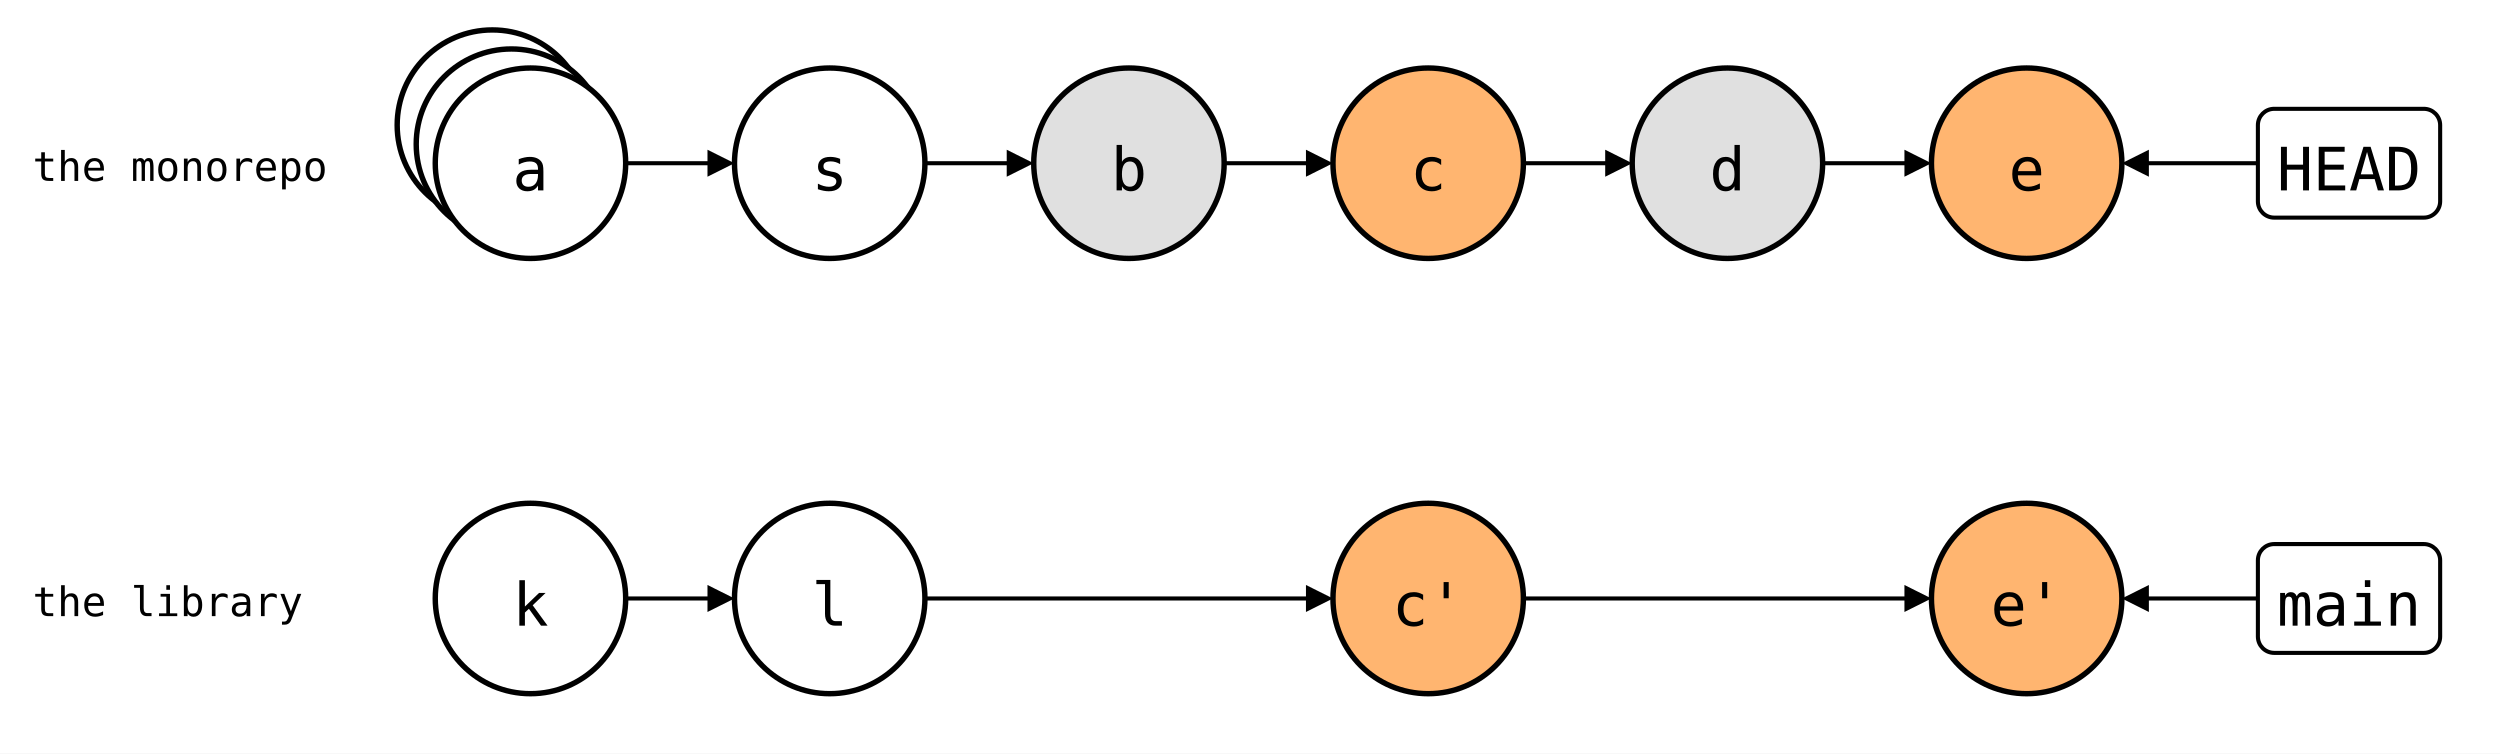
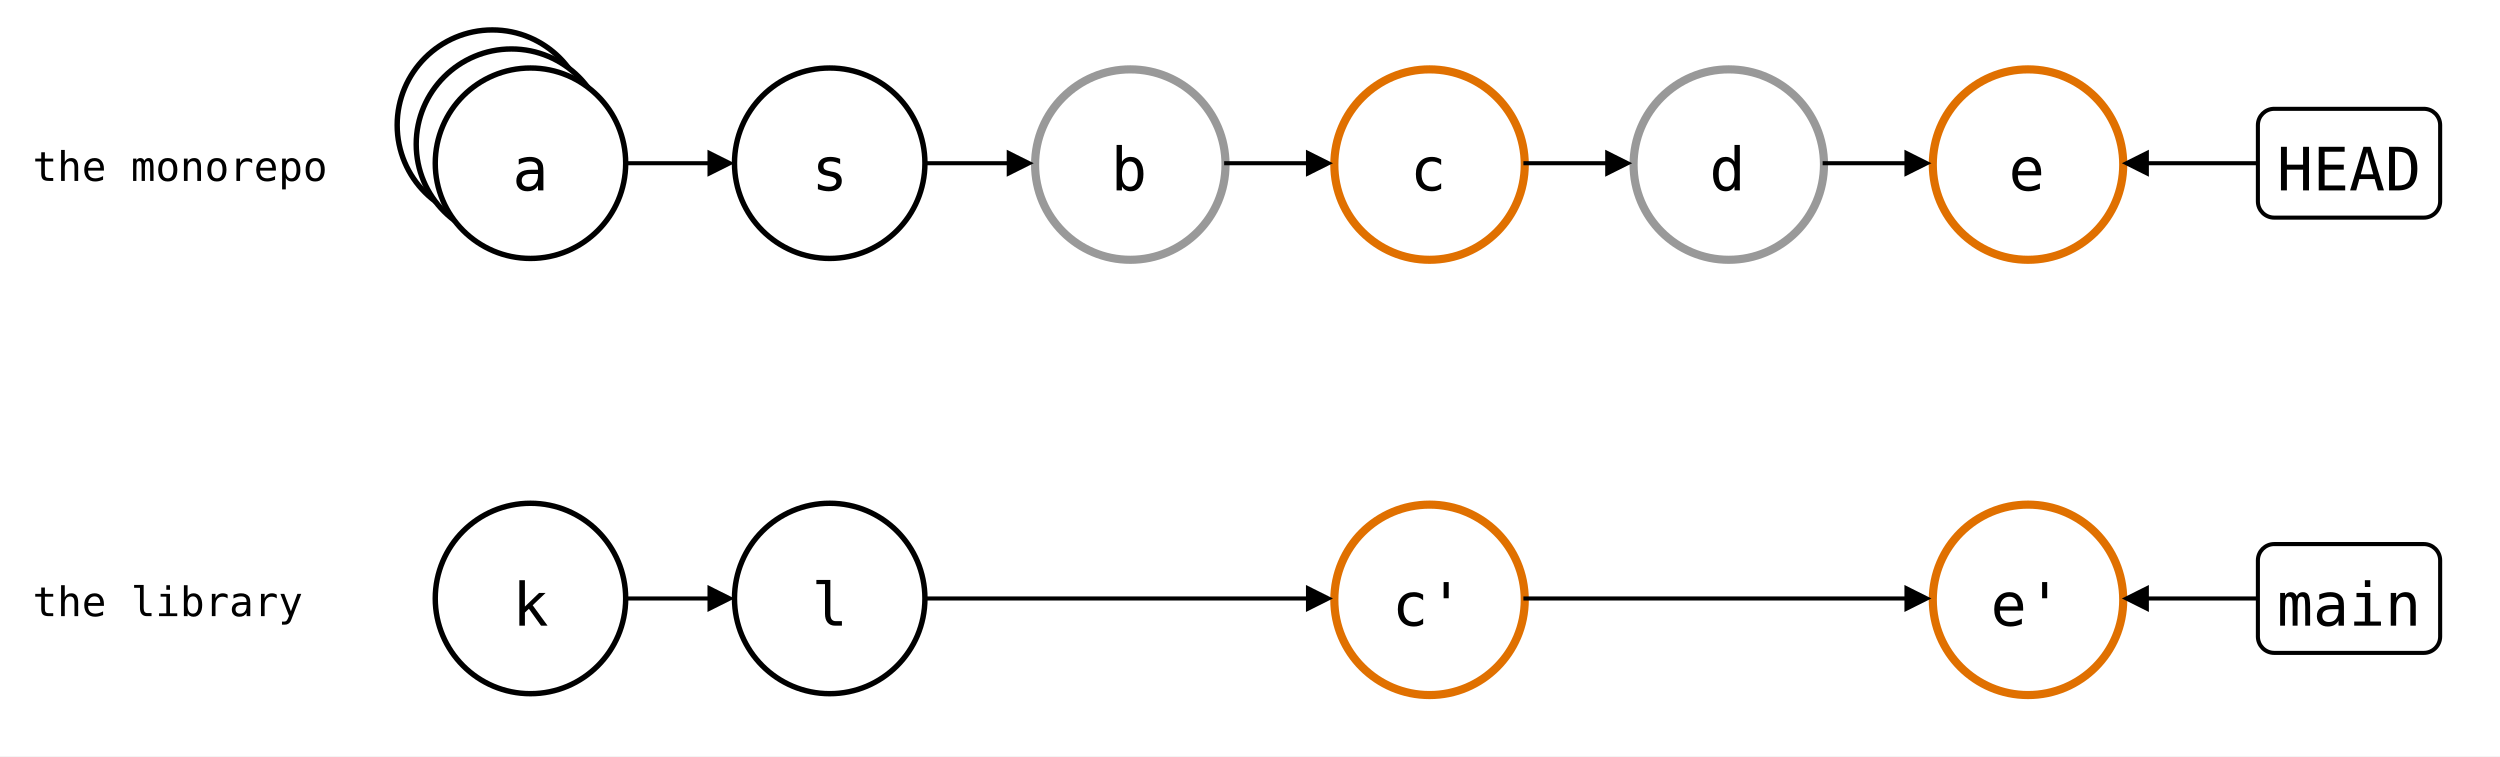
- <svg xmlns="http://www.w3.org/2000/svg" style="background: #ffffff; background-color: light-dark(#ffffff, #121212); color-scheme: light dark;" version="1.1" width="919px" height="277px" viewBox="0 0 919 277" id="ge-svg-IB3O8sOegP1sTDtwHaqF" content="&lt;mxfile host=&quot;Electron&quot;&gt;&#10;  &lt;diagram name=&quot;git-subtree-splice&quot; id=&quot;git-subtree-splice&quot;&gt;&#10;    &lt;mxGraphModel grid=&quot;0&quot; gridSize=&quot;10&quot; guides=&quot;1&quot; tooltips=&quot;1&quot; connect=&quot;1&quot; arrows=&quot;1&quot; fold=&quot;0&quot; page=&quot;0&quot; pageScale=&quot;1&quot; pageWidth=&quot;850&quot; pageHeight=&quot;1100&quot; background=&quot;#ffffff&quot; math=&quot;0&quot; shadow=&quot;0&quot;&gt;&#10;      &lt;root&gt;&#10;        &lt;mxCell id=&quot;0&quot; /&gt;&#10;        &lt;mxCell id=&quot;1&quot; parent=&quot;0&quot; /&gt;&#10;        &lt;mxCell id=&quot;text0&quot; parent=&quot;1&quot; style=&quot;text;strokeColor=none;fillColor=none;align=left;verticalAlign=middle;fontSize=15;fontFamily=Roboto Mono,monospace;&quot; value=&quot;the monorepo&quot; vertex=&quot;1&quot;&gt;&#10;          &lt;mxGeometry height=&quot;30&quot; width=&quot;130&quot; y=&quot;90&quot; as=&quot;geometry&quot; /&gt;&#10;        &lt;/mxCell&gt;&#10;        &lt;mxCell id=&quot;text1&quot; parent=&quot;1&quot; style=&quot;text;strokeColor=none;fillColor=none;align=left;verticalAlign=middle;fontSize=15;fontFamily=Roboto Mono,monospace;&quot; value=&quot;the library&quot; vertex=&quot;1&quot;&gt;&#10;          &lt;mxGeometry height=&quot;30&quot; width=&quot;130&quot; y=&quot;250&quot; as=&quot;geometry&quot; /&gt;&#10;        &lt;/mxCell&gt;&#10;        &lt;mxCell id=&quot;a-stack-2&quot; parent=&quot;1&quot; style=&quot;shape=ellipse;aspect=fixed;strokeWidth=2;fontSize=22;fontFamily=Roboto Mono,monospace;&quot; value=&quot;&quot; vertex=&quot;1&quot;&gt;&#10;          &lt;mxGeometry height=&quot;70&quot; width=&quot;70&quot; x=&quot;136&quot; y=&quot;56&quot; as=&quot;geometry&quot; /&gt;&#10;        &lt;/mxCell&gt;&#10;        &lt;mxCell id=&quot;a-stack-1&quot; parent=&quot;1&quot; style=&quot;shape=ellipse;aspect=fixed;strokeWidth=2;fontSize=22;fontFamily=Roboto Mono,monospace;&quot; value=&quot;&quot; vertex=&quot;1&quot;&gt;&#10;          &lt;mxGeometry height=&quot;70&quot; width=&quot;70&quot; x=&quot;143&quot; y=&quot;63&quot; as=&quot;geometry&quot; /&gt;&#10;        &lt;/mxCell&gt;&#10;        &lt;mxCell id=&quot;a&quot; parent=&quot;1&quot; style=&quot;ellipse;aspect=fixed;strokeWidth=2;fontSize=22;fontFamily=Roboto Mono,monospace;&quot; value=&quot;a&quot; vertex=&quot;1&quot;&gt;&#10;          &lt;mxGeometry height=&quot;70&quot; width=&quot;70&quot; x=&quot;150&quot; y=&quot;70&quot; as=&quot;geometry&quot; /&gt;&#10;        &lt;/mxCell&gt;&#10;        &lt;mxCell id=&quot;s&quot; parent=&quot;1&quot; style=&quot;ellipse;aspect=fixed;strokeWidth=2;fontSize=22;fontFamily=Roboto Mono,monospace;&quot; value=&quot;s&quot; vertex=&quot;1&quot;&gt;&#10;          &lt;mxGeometry height=&quot;70&quot; width=&quot;70&quot; x=&quot;260&quot; y=&quot;70&quot; as=&quot;geometry&quot; /&gt;&#10;        &lt;/mxCell&gt;&#10;        &lt;mxCell id=&quot;b&quot; parent=&quot;1&quot; style=&quot;ellipse;aspect=fixed;strokeWidth=2;fontSize=22;fontFamily=Roboto Mono,monospace;fillColor=#E0E0E0;&quot; value=&quot;b&quot; vertex=&quot;1&quot;&gt;&#10;          &lt;mxGeometry height=&quot;70&quot; width=&quot;70&quot; x=&quot;370&quot; y=&quot;70&quot; as=&quot;geometry&quot; /&gt;&#10;        &lt;/mxCell&gt;&#10;        &lt;mxCell id=&quot;c&quot; parent=&quot;1&quot; style=&quot;ellipse;aspect=fixed;strokeWidth=2;fontSize=22;fontFamily=Roboto Mono,monospace;fillColor=#FFB570;&quot; value=&quot;c&quot; vertex=&quot;1&quot;&gt;&#10;          &lt;mxGeometry height=&quot;70&quot; width=&quot;70&quot; x=&quot;480&quot; y=&quot;70&quot; as=&quot;geometry&quot; /&gt;&#10;        &lt;/mxCell&gt;&#10;        &lt;mxCell id=&quot;d&quot; parent=&quot;1&quot; style=&quot;ellipse;aspect=fixed;strokeWidth=2;fontSize=22;fontFamily=Roboto Mono,monospace;fillColor=#E0E0E0;&quot; value=&quot;d&quot; vertex=&quot;1&quot;&gt;&#10;          &lt;mxGeometry height=&quot;70&quot; width=&quot;70&quot; x=&quot;590&quot; y=&quot;70&quot; as=&quot;geometry&quot; /&gt;&#10;        &lt;/mxCell&gt;&#10;        &lt;mxCell id=&quot;e&quot; parent=&quot;1&quot; style=&quot;ellipse;aspect=fixed;strokeWidth=2;fontSize=22;fontFamily=Roboto Mono,monospace;fillColor=#FFB570;&quot; value=&quot;e&quot; vertex=&quot;1&quot;&gt;&#10;          &lt;mxGeometry height=&quot;70&quot; width=&quot;70&quot; x=&quot;700&quot; y=&quot;70&quot; as=&quot;geometry&quot; /&gt;&#10;        &lt;/mxCell&gt;&#10;        &lt;mxCell id=&quot;k&quot; parent=&quot;1&quot; style=&quot;ellipse;aspect=fixed;strokeWidth=2;fontSize=22;fontFamily=Roboto Mono,monospace;&quot; value=&quot;k&quot; vertex=&quot;1&quot;&gt;&#10;          &lt;mxGeometry height=&quot;70&quot; width=&quot;70&quot; x=&quot;150&quot; y=&quot;230&quot; as=&quot;geometry&quot; /&gt;&#10;        &lt;/mxCell&gt;&#10;        &lt;mxCell id=&quot;l&quot; parent=&quot;1&quot; style=&quot;ellipse;aspect=fixed;strokeWidth=2;fontSize=22;fontFamily=Roboto Mono,monospace;&quot; value=&quot;l&quot; vertex=&quot;1&quot;&gt;&#10;          &lt;mxGeometry height=&quot;70&quot; width=&quot;70&quot; x=&quot;260&quot; y=&quot;230&quot; as=&quot;geometry&quot; /&gt;&#10;        &lt;/mxCell&gt;&#10;        &lt;mxCell id=&quot;c_&quot; parent=&quot;1&quot; style=&quot;ellipse;aspect=fixed;strokeWidth=2;fontSize=22;fontFamily=Roboto Mono,monospace;fillColor=#FFB570;&quot; value=&quot;c&amp;#39;&quot; vertex=&quot;1&quot;&gt;&#10;          &lt;mxGeometry height=&quot;70&quot; width=&quot;70&quot; x=&quot;480&quot; y=&quot;230&quot; as=&quot;geometry&quot; /&gt;&#10;        &lt;/mxCell&gt;&#10;        &lt;mxCell id=&quot;e_&quot; parent=&quot;1&quot; style=&quot;ellipse;aspect=fixed;strokeWidth=2;fontSize=22;fontFamily=Roboto Mono,monospace;fillColor=#FFB570;&quot; value=&quot;e&amp;#39;&quot; vertex=&quot;1&quot;&gt;&#10;          &lt;mxGeometry height=&quot;70&quot; width=&quot;70&quot; x=&quot;700&quot; y=&quot;230&quot; as=&quot;geometry&quot; /&gt;&#10;        &lt;/mxCell&gt;&#10;        &lt;mxCell id=&quot;box0&quot; parent=&quot;1&quot; style=&quot;rounded=1;strokeWidth=1.5;fontSize=22;fontFamily=Roboto Mono,monospace;&quot; value=&quot;HEAD&quot; vertex=&quot;1&quot;&gt;&#10;          &lt;mxGeometry height=&quot;40&quot; width=&quot;67&quot; x=&quot;820&quot; y=&quot;85&quot; as=&quot;geometry&quot; /&gt;&#10;        &lt;/mxCell&gt;&#10;        &lt;mxCell id=&quot;e0&quot; edge=&quot;1&quot; parent=&quot;1&quot; source=&quot;box0&quot; style=&quot;endArrow=block;endFill=1;html=1;strokeWidth=1.5;rounded=0;&quot; target=&quot;e&quot;&gt;&#10;          &lt;mxGeometry relative=&quot;1&quot; as=&quot;geometry&quot; /&gt;&#10;        &lt;/mxCell&gt;&#10;        &lt;mxCell id=&quot;box1&quot; parent=&quot;1&quot; style=&quot;rounded=1;strokeWidth=1.5;fontSize=22;fontFamily=Roboto Mono,monospace;&quot; value=&quot;main&quot; vertex=&quot;1&quot;&gt;&#10;          &lt;mxGeometry height=&quot;40&quot; width=&quot;67&quot; x=&quot;820&quot; y=&quot;245&quot; as=&quot;geometry&quot; /&gt;&#10;        &lt;/mxCell&gt;&#10;        &lt;mxCell id=&quot;e1&quot; edge=&quot;1&quot; parent=&quot;1&quot; source=&quot;box1&quot; style=&quot;endArrow=block;endFill=1;html=1;strokeWidth=1.5;rounded=0;&quot; target=&quot;e_&quot;&gt;&#10;          &lt;mxGeometry relative=&quot;1&quot; as=&quot;geometry&quot; /&gt;&#10;        &lt;/mxCell&gt;&#10;        &lt;mxCell id=&quot;e2&quot; edge=&quot;1&quot; parent=&quot;1&quot; source=&quot;a&quot; style=&quot;endArrow=block;endFill=1;html=1;strokeWidth=1.5;rounded=0;&quot; target=&quot;s&quot;&gt;&#10;          &lt;mxGeometry relative=&quot;1&quot; as=&quot;geometry&quot; /&gt;&#10;        &lt;/mxCell&gt;&#10;        &lt;mxCell id=&quot;e3&quot; edge=&quot;1&quot; parent=&quot;1&quot; source=&quot;s&quot; style=&quot;endArrow=block;endFill=1;html=1;strokeWidth=1.5;rounded=0;&quot; target=&quot;b&quot;&gt;&#10;          &lt;mxGeometry relative=&quot;1&quot; as=&quot;geometry&quot; /&gt;&#10;        &lt;/mxCell&gt;&#10;        &lt;mxCell id=&quot;e4&quot; edge=&quot;1&quot; parent=&quot;1&quot; source=&quot;b&quot; style=&quot;endArrow=block;endFill=1;html=1;strokeWidth=1.5;rounded=0;&quot; target=&quot;c&quot;&gt;&#10;          &lt;mxGeometry relative=&quot;1&quot; as=&quot;geometry&quot; /&gt;&#10;        &lt;/mxCell&gt;&#10;        &lt;mxCell id=&quot;e5&quot; edge=&quot;1&quot; parent=&quot;1&quot; source=&quot;c&quot; style=&quot;endArrow=block;endFill=1;html=1;strokeWidth=1.5;rounded=0;&quot; target=&quot;d&quot;&gt;&#10;          &lt;mxGeometry relative=&quot;1&quot; as=&quot;geometry&quot; /&gt;&#10;        &lt;/mxCell&gt;&#10;        &lt;mxCell id=&quot;e6&quot; edge=&quot;1&quot; parent=&quot;1&quot; source=&quot;d&quot; style=&quot;endArrow=block;endFill=1;html=1;strokeWidth=1.5;rounded=0;&quot; target=&quot;e&quot;&gt;&#10;          &lt;mxGeometry relative=&quot;1&quot; as=&quot;geometry&quot; /&gt;&#10;        &lt;/mxCell&gt;&#10;        &lt;mxCell id=&quot;e7&quot; edge=&quot;1&quot; parent=&quot;1&quot; source=&quot;k&quot; style=&quot;endArrow=block;endFill=1;html=1;strokeWidth=1.5;rounded=0;&quot; target=&quot;l&quot;&gt;&#10;          &lt;mxGeometry relative=&quot;1&quot; as=&quot;geometry&quot; /&gt;&#10;        &lt;/mxCell&gt;&#10;        &lt;mxCell id=&quot;e8&quot; edge=&quot;1&quot; parent=&quot;1&quot; source=&quot;l&quot; style=&quot;endArrow=block;endFill=1;html=1;strokeWidth=1.5;rounded=0;&quot; target=&quot;c_&quot;&gt;&#10;          &lt;mxGeometry relative=&quot;1&quot; as=&quot;geometry&quot; /&gt;&#10;        &lt;/mxCell&gt;&#10;        &lt;mxCell id=&quot;e9&quot; edge=&quot;1&quot; parent=&quot;1&quot; source=&quot;c_&quot; style=&quot;endArrow=block;endFill=1;html=1;strokeWidth=1.5;rounded=0;&quot; target=&quot;e_&quot;&gt;&#10;          &lt;mxGeometry relative=&quot;1&quot; as=&quot;geometry&quot; /&gt;&#10;        &lt;/mxCell&gt;&#10;      &lt;/root&gt;&#10;    &lt;/mxGraphModel&gt;&#10;  &lt;/diagram&gt;&#10;&lt;/mxfile&gt;&#10;">
-   <style type="text/css">@supports (color: light-dark(#000, #fff)) { #ge-svg-IB3O8sOegP1sTDtwHaqF { --ge-adaptive-bg: light-dark(#ffffff, var(--ge-dark-color, #121212)); } }</style>
+ <svg xmlns="http://www.w3.org/2000/svg" style="background: #ffffff; background-color: light-dark(#ffffff, #121212); color-scheme: light dark;" version="1.1" width="919px" height="278px" viewBox="0 0 919 278" id="ge-svg-oQ1ZTRR691LJT1OxqjYp" content="&lt;mxfile host=&quot;Electron&quot;&gt;&#10;  &lt;diagram name=&quot;git-subtree-splice&quot; id=&quot;git-subtree-splice&quot;&gt;&#10;    &lt;mxGraphModel grid=&quot;0&quot; gridSize=&quot;10&quot; guides=&quot;1&quot; tooltips=&quot;1&quot; connect=&quot;1&quot; arrows=&quot;1&quot; fold=&quot;0&quot; page=&quot;0&quot; pageScale=&quot;1&quot; pageWidth=&quot;850&quot; pageHeight=&quot;1100&quot; background=&quot;#ffffff&quot; math=&quot;0&quot; shadow=&quot;0&quot;&gt;&#10;      &lt;root&gt;&#10;        &lt;mxCell id=&quot;0&quot; /&gt;&#10;        &lt;mxCell id=&quot;1&quot; parent=&quot;0&quot; /&gt;&#10;        &lt;mxCell id=&quot;text0&quot; parent=&quot;1&quot; style=&quot;text;strokeColor=none;fillColor=none;align=left;verticalAlign=middle;fontSize=15;fontFamily=Roboto Mono,monospace;&quot; value=&quot;the monorepo&quot; vertex=&quot;1&quot;&gt;&#10;          &lt;mxGeometry height=&quot;30&quot; width=&quot;130&quot; y=&quot;90&quot; as=&quot;geometry&quot; /&gt;&#10;        &lt;/mxCell&gt;&#10;        &lt;mxCell id=&quot;text1&quot; parent=&quot;1&quot; style=&quot;text;strokeColor=none;fillColor=none;align=left;verticalAlign=middle;fontSize=15;fontFamily=Roboto Mono,monospace;&quot; value=&quot;the library&quot; vertex=&quot;1&quot;&gt;&#10;          &lt;mxGeometry height=&quot;30&quot; width=&quot;130&quot; y=&quot;250&quot; as=&quot;geometry&quot; /&gt;&#10;        &lt;/mxCell&gt;&#10;        &lt;mxCell id=&quot;a-stack-2&quot; parent=&quot;1&quot; style=&quot;shape=ellipse;aspect=fixed;strokeWidth=2;fontSize=22;fontFamily=Roboto Mono,monospace;&quot; value=&quot;&quot; vertex=&quot;1&quot;&gt;&#10;          &lt;mxGeometry height=&quot;70&quot; width=&quot;70&quot; x=&quot;136&quot; y=&quot;56&quot; as=&quot;geometry&quot; /&gt;&#10;        &lt;/mxCell&gt;&#10;        &lt;mxCell id=&quot;a-stack-1&quot; parent=&quot;1&quot; style=&quot;shape=ellipse;aspect=fixed;strokeWidth=2;fontSize=22;fontFamily=Roboto Mono,monospace;&quot; value=&quot;&quot; vertex=&quot;1&quot;&gt;&#10;          &lt;mxGeometry height=&quot;70&quot; width=&quot;70&quot; x=&quot;143&quot; y=&quot;63&quot; as=&quot;geometry&quot; /&gt;&#10;        &lt;/mxCell&gt;&#10;        &lt;mxCell id=&quot;a&quot; parent=&quot;1&quot; style=&quot;ellipse;aspect=fixed;strokeWidth=2;fontSize=22;fontFamily=Roboto Mono,monospace;&quot; value=&quot;a&quot; vertex=&quot;1&quot;&gt;&#10;          &lt;mxGeometry height=&quot;70&quot; width=&quot;70&quot; x=&quot;150&quot; y=&quot;70&quot; as=&quot;geometry&quot; /&gt;&#10;        &lt;/mxCell&gt;&#10;        &lt;mxCell id=&quot;s&quot; parent=&quot;1&quot; style=&quot;ellipse;aspect=fixed;strokeWidth=2;fontSize=22;fontFamily=Roboto Mono,monospace;&quot; value=&quot;s&quot; vertex=&quot;1&quot;&gt;&#10;          &lt;mxGeometry height=&quot;70&quot; width=&quot;70&quot; x=&quot;260&quot; y=&quot;70&quot; as=&quot;geometry&quot; /&gt;&#10;        &lt;/mxCell&gt;&#10;        &lt;mxCell id=&quot;b&quot; parent=&quot;1&quot; style=&quot;ellipse;aspect=fixed;fontSize=22;fontFamily=Roboto Mono,monospace;strokeColor=#999999;strokeWidth=3;&quot; value=&quot;b&quot; vertex=&quot;1&quot;&gt;&#10;          &lt;mxGeometry height=&quot;70&quot; width=&quot;70&quot; x=&quot;370&quot; y=&quot;70&quot; as=&quot;geometry&quot; /&gt;&#10;        &lt;/mxCell&gt;&#10;        &lt;mxCell id=&quot;c&quot; parent=&quot;1&quot; style=&quot;ellipse;aspect=fixed;fontSize=22;fontFamily=Roboto Mono,monospace;strokeColor=#E07000;strokeWidth=3;&quot; value=&quot;c&quot; vertex=&quot;1&quot;&gt;&#10;          &lt;mxGeometry height=&quot;70&quot; width=&quot;70&quot; x=&quot;480&quot; y=&quot;70&quot; as=&quot;geometry&quot; /&gt;&#10;        &lt;/mxCell&gt;&#10;        &lt;mxCell id=&quot;d&quot; parent=&quot;1&quot; style=&quot;ellipse;aspect=fixed;fontSize=22;fontFamily=Roboto Mono,monospace;strokeColor=#999999;strokeWidth=3;&quot; value=&quot;d&quot; vertex=&quot;1&quot;&gt;&#10;          &lt;mxGeometry height=&quot;70&quot; width=&quot;70&quot; x=&quot;590&quot; y=&quot;70&quot; as=&quot;geometry&quot; /&gt;&#10;        &lt;/mxCell&gt;&#10;        &lt;mxCell id=&quot;e&quot; parent=&quot;1&quot; style=&quot;ellipse;aspect=fixed;fontSize=22;fontFamily=Roboto Mono,monospace;strokeColor=#E07000;strokeWidth=3;&quot; value=&quot;e&quot; vertex=&quot;1&quot;&gt;&#10;          &lt;mxGeometry height=&quot;70&quot; width=&quot;70&quot; x=&quot;700&quot; y=&quot;70&quot; as=&quot;geometry&quot; /&gt;&#10;        &lt;/mxCell&gt;&#10;        &lt;mxCell id=&quot;k&quot; parent=&quot;1&quot; style=&quot;ellipse;aspect=fixed;strokeWidth=2;fontSize=22;fontFamily=Roboto Mono,monospace;&quot; value=&quot;k&quot; vertex=&quot;1&quot;&gt;&#10;          &lt;mxGeometry height=&quot;70&quot; width=&quot;70&quot; x=&quot;150&quot; y=&quot;230&quot; as=&quot;geometry&quot; /&gt;&#10;        &lt;/mxCell&gt;&#10;        &lt;mxCell id=&quot;l&quot; parent=&quot;1&quot; style=&quot;ellipse;aspect=fixed;strokeWidth=2;fontSize=22;fontFamily=Roboto Mono,monospace;&quot; value=&quot;l&quot; vertex=&quot;1&quot;&gt;&#10;          &lt;mxGeometry height=&quot;70&quot; width=&quot;70&quot; x=&quot;260&quot; y=&quot;230&quot; as=&quot;geometry&quot; /&gt;&#10;        &lt;/mxCell&gt;&#10;        &lt;mxCell id=&quot;c_&quot; parent=&quot;1&quot; style=&quot;ellipse;aspect=fixed;fontSize=22;fontFamily=Roboto Mono,monospace;strokeColor=#E07000;strokeWidth=3;&quot; value=&quot;c&amp;#39;&quot; vertex=&quot;1&quot;&gt;&#10;          &lt;mxGeometry height=&quot;70&quot; width=&quot;70&quot; x=&quot;480&quot; y=&quot;230&quot; as=&quot;geometry&quot; /&gt;&#10;        &lt;/mxCell&gt;&#10;        &lt;mxCell id=&quot;e_&quot; parent=&quot;1&quot; style=&quot;ellipse;aspect=fixed;fontSize=22;fontFamily=Roboto Mono,monospace;strokeColor=#E07000;strokeWidth=3;&quot; value=&quot;e&amp;#39;&quot; vertex=&quot;1&quot;&gt;&#10;          &lt;mxGeometry height=&quot;70&quot; width=&quot;70&quot; x=&quot;700&quot; y=&quot;230&quot; as=&quot;geometry&quot; /&gt;&#10;        &lt;/mxCell&gt;&#10;        &lt;mxCell id=&quot;box0&quot; parent=&quot;1&quot; style=&quot;rounded=1;strokeWidth=1.5;fontSize=22;fontFamily=Roboto Mono,monospace;&quot; value=&quot;HEAD&quot; vertex=&quot;1&quot;&gt;&#10;          &lt;mxGeometry height=&quot;40&quot; width=&quot;67&quot; x=&quot;820&quot; y=&quot;85&quot; as=&quot;geometry&quot; /&gt;&#10;        &lt;/mxCell&gt;&#10;        &lt;mxCell id=&quot;e0&quot; edge=&quot;1&quot; parent=&quot;1&quot; source=&quot;box0&quot; style=&quot;endArrow=block;endFill=1;html=1;strokeWidth=1.5;rounded=0;&quot; target=&quot;e&quot;&gt;&#10;          &lt;mxGeometry relative=&quot;1&quot; as=&quot;geometry&quot; /&gt;&#10;        &lt;/mxCell&gt;&#10;        &lt;mxCell id=&quot;box1&quot; parent=&quot;1&quot; style=&quot;rounded=1;strokeWidth=1.5;fontSize=22;fontFamily=Roboto Mono,monospace;&quot; value=&quot;main&quot; vertex=&quot;1&quot;&gt;&#10;          &lt;mxGeometry height=&quot;40&quot; width=&quot;67&quot; x=&quot;820&quot; y=&quot;245&quot; as=&quot;geometry&quot; /&gt;&#10;        &lt;/mxCell&gt;&#10;        &lt;mxCell id=&quot;e1&quot; edge=&quot;1&quot; parent=&quot;1&quot; source=&quot;box1&quot; style=&quot;endArrow=block;endFill=1;html=1;strokeWidth=1.5;rounded=0;&quot; target=&quot;e_&quot;&gt;&#10;          &lt;mxGeometry relative=&quot;1&quot; as=&quot;geometry&quot; /&gt;&#10;        &lt;/mxCell&gt;&#10;        &lt;mxCell id=&quot;e2&quot; edge=&quot;1&quot; parent=&quot;1&quot; source=&quot;a&quot; style=&quot;endArrow=block;endFill=1;html=1;strokeWidth=1.5;rounded=0;&quot; target=&quot;s&quot;&gt;&#10;          &lt;mxGeometry relative=&quot;1&quot; as=&quot;geometry&quot; /&gt;&#10;        &lt;/mxCell&gt;&#10;        &lt;mxCell id=&quot;e3&quot; edge=&quot;1&quot; parent=&quot;1&quot; source=&quot;s&quot; style=&quot;endArrow=block;endFill=1;html=1;strokeWidth=1.5;rounded=0;&quot; target=&quot;b&quot;&gt;&#10;          &lt;mxGeometry relative=&quot;1&quot; as=&quot;geometry&quot; /&gt;&#10;        &lt;/mxCell&gt;&#10;        &lt;mxCell id=&quot;e4&quot; edge=&quot;1&quot; parent=&quot;1&quot; source=&quot;b&quot; style=&quot;endArrow=block;endFill=1;html=1;strokeWidth=1.5;rounded=0;&quot; target=&quot;c&quot;&gt;&#10;          &lt;mxGeometry relative=&quot;1&quot; as=&quot;geometry&quot; /&gt;&#10;        &lt;/mxCell&gt;&#10;        &lt;mxCell id=&quot;e5&quot; edge=&quot;1&quot; parent=&quot;1&quot; source=&quot;c&quot; style=&quot;endArrow=block;endFill=1;html=1;strokeWidth=1.5;rounded=0;&quot; target=&quot;d&quot;&gt;&#10;          &lt;mxGeometry relative=&quot;1&quot; as=&quot;geometry&quot; /&gt;&#10;        &lt;/mxCell&gt;&#10;        &lt;mxCell id=&quot;e6&quot; edge=&quot;1&quot; parent=&quot;1&quot; source=&quot;d&quot; style=&quot;endArrow=block;endFill=1;html=1;strokeWidth=1.5;rounded=0;&quot; target=&quot;e&quot;&gt;&#10;          &lt;mxGeometry relative=&quot;1&quot; as=&quot;geometry&quot; /&gt;&#10;        &lt;/mxCell&gt;&#10;        &lt;mxCell id=&quot;e7&quot; edge=&quot;1&quot; parent=&quot;1&quot; source=&quot;k&quot; style=&quot;endArrow=block;endFill=1;html=1;strokeWidth=1.5;rounded=0;&quot; target=&quot;l&quot;&gt;&#10;          &lt;mxGeometry relative=&quot;1&quot; as=&quot;geometry&quot; /&gt;&#10;        &lt;/mxCell&gt;&#10;        &lt;mxCell id=&quot;e8&quot; edge=&quot;1&quot; parent=&quot;1&quot; source=&quot;l&quot; style=&quot;endArrow=block;endFill=1;html=1;strokeWidth=1.5;rounded=0;&quot; target=&quot;c_&quot;&gt;&#10;          &lt;mxGeometry relative=&quot;1&quot; as=&quot;geometry&quot; /&gt;&#10;        &lt;/mxCell&gt;&#10;        &lt;mxCell id=&quot;e9&quot; edge=&quot;1&quot; parent=&quot;1&quot; source=&quot;c_&quot; style=&quot;endArrow=block;endFill=1;html=1;strokeWidth=1.5;rounded=0;&quot; target=&quot;e_&quot;&gt;&#10;          &lt;mxGeometry relative=&quot;1&quot; as=&quot;geometry&quot; /&gt;&#10;        &lt;/mxCell&gt;&#10;      &lt;/root&gt;&#10;    &lt;/mxGraphModel&gt;&#10;  &lt;/diagram&gt;&#10;&lt;/mxfile&gt;&#10;">
+   <style type="text/css">@supports (color: light-dark(#000, #fff)) { #ge-svg-oQ1ZTRR691LJT1OxqjYp { --ge-adaptive-bg: light-dark(#ffffff, var(--ge-dark-color, #121212)); } }</style>
  <defs />
  <rect fill="#ffffff" width="100%" height="100%" x="0" y="0" style="fill: light-dark(rgb(255, 255, 255), rgb(18, 18, 18));" />
  <g>
    <g data-cell-id="0">
      <g data-cell-id="1">
        <g data-cell-id="text0">
          <g>
            <rect x="10" y="45" width="130" height="30" fill="none" stroke="none" pointer-events="all" />
          </g>
          <g>
            <g fill="#000000" font-family="'Roboto Mono', monospace" text-anchor="start" font-size="15px" style="fill: light-dark(rgb(0, 0, 0), rgb(255, 255, 255));">
              <text x="12" y="66.5">the monorepo</text>
            </g>
          </g>
        </g>
        <g data-cell-id="text1">
          <g>
            <rect x="10" y="205" width="130" height="30" fill="none" stroke="none" pointer-events="all" />
          </g>
          <g>
            <g fill="#000000" font-family="'Roboto Mono', monospace" text-anchor="start" font-size="15px" style="fill: light-dark(rgb(0, 0, 0), rgb(255, 255, 255));">
              <text x="12" y="226.5">the library</text>
            </g>
          </g>
        </g>
        <g data-cell-id="a-stack-2">
          <g>
            <ellipse cx="181" cy="46" rx="35" ry="35" fill="#ffffff" stroke="#000000" stroke-width="2" pointer-events="all" style="fill: var(--ge-adaptive-bg, #ffffff); stroke: light-dark(rgb(0, 0, 0), rgb(255, 255, 255));" />
          </g>
        </g>
        <g data-cell-id="a-stack-1">
          <g>
            <ellipse cx="188" cy="53" rx="35" ry="35" fill="#ffffff" stroke="#000000" stroke-width="2" pointer-events="all" style="fill: var(--ge-adaptive-bg, #ffffff); stroke: light-dark(rgb(0, 0, 0), rgb(255, 255, 255));" />
          </g>
        </g>
        <g data-cell-id="a">
          <g>
            <ellipse cx="195" cy="60" rx="35" ry="35" fill="#ffffff" stroke="#000000" stroke-width="2" pointer-events="all" style="fill: var(--ge-adaptive-bg, #ffffff); stroke: light-dark(rgb(0, 0, 0), rgb(255, 255, 255));" />
          </g>
          <g>
            <g fill="#000000" font-family="'Roboto Mono', monospace" text-anchor="middle" font-size="22px" style="fill: light-dark(rgb(0, 0, 0), rgb(255, 255, 255));">
              <text x="195" y="70">a</text>
            </g>
          </g>
        </g>
        <g data-cell-id="s">
          <g>
            <ellipse cx="305" cy="60" rx="35" ry="35" fill="#ffffff" stroke="#000000" stroke-width="2" pointer-events="all" style="fill: var(--ge-adaptive-bg, #ffffff); stroke: light-dark(rgb(0, 0, 0), rgb(255, 255, 255));" />
          </g>
          <g>
            <g fill="#000000" font-family="'Roboto Mono', monospace" text-anchor="middle" font-size="22px" style="fill: light-dark(rgb(0, 0, 0), rgb(255, 255, 255));">
              <text x="305" y="70">s</text>
            </g>
          </g>
        </g>
        <g data-cell-id="b">
-           <g>
-             <ellipse cx="415" cy="60" rx="35" ry="35" fill="#e0e0e0" stroke="#000000" stroke-width="2" pointer-events="all" style="fill: light-dark(rgb(224, 224, 224), rgb(45, 45, 45)); stroke: light-dark(rgb(0, 0, 0), rgb(255, 255, 255));" />
+           <g transform="translate(0.5,0.5)">
+             <ellipse cx="415" cy="60" rx="35" ry="35" fill="#ffffff" stroke="#999999" stroke-width="3" pointer-events="all" style="fill: var(--ge-adaptive-bg, #ffffff); stroke: light-dark(rgb(153, 153, 153), rgb(106, 106, 106));" />
          </g>
          <g>
            <g fill="#000000" font-family="'Roboto Mono', monospace" text-anchor="middle" font-size="22px" style="fill: light-dark(rgb(0, 0, 0), rgb(255, 255, 255));">
              <text x="415" y="70">b</text>
            </g>
          </g>
        </g>
        <g data-cell-id="c">
-           <g>
-             <ellipse cx="525" cy="60" rx="35" ry="35" fill="#ffb570" stroke="#000000" stroke-width="2" pointer-events="all" style="fill: light-dark(rgb(255, 181, 112), rgb(126, 63, 3)); stroke: light-dark(rgb(0, 0, 0), rgb(255, 255, 255));" />
+           <g transform="translate(0.5,0.5)">
+             <ellipse cx="525" cy="60" rx="35" ry="35" fill="#ffffff" stroke="#e07000" stroke-width="3" pointer-events="all" style="fill: var(--ge-adaptive-bg, #ffffff); stroke: light-dark(rgb(224, 112, 0), rgb(210, 114, 18));" />
          </g>
          <g>
            <g fill="#000000" font-family="'Roboto Mono', monospace" text-anchor="middle" font-size="22px" style="fill: light-dark(rgb(0, 0, 0), rgb(255, 255, 255));">
              <text x="525" y="70">c</text>
            </g>
          </g>
        </g>
        <g data-cell-id="d">
-           <g>
-             <ellipse cx="635" cy="60" rx="35" ry="35" fill="#e0e0e0" stroke="#000000" stroke-width="2" pointer-events="all" style="fill: light-dark(rgb(224, 224, 224), rgb(45, 45, 45)); stroke: light-dark(rgb(0, 0, 0), rgb(255, 255, 255));" />
+           <g transform="translate(0.5,0.5)">
+             <ellipse cx="635" cy="60" rx="35" ry="35" fill="#ffffff" stroke="#999999" stroke-width="3" pointer-events="all" style="fill: var(--ge-adaptive-bg, #ffffff); stroke: light-dark(rgb(153, 153, 153), rgb(106, 106, 106));" />
          </g>
          <g>
            <g fill="#000000" font-family="'Roboto Mono', monospace" text-anchor="middle" font-size="22px" style="fill: light-dark(rgb(0, 0, 0), rgb(255, 255, 255));">
              <text x="635" y="70">d</text>
            </g>
          </g>
        </g>
        <g data-cell-id="e">
-           <g>
-             <ellipse cx="745" cy="60" rx="35" ry="35" fill="#ffb570" stroke="#000000" stroke-width="2" pointer-events="all" style="fill: light-dark(rgb(255, 181, 112), rgb(126, 63, 3)); stroke: light-dark(rgb(0, 0, 0), rgb(255, 255, 255));" />
+           <g transform="translate(0.5,0.5)">
+             <ellipse cx="745" cy="60" rx="35" ry="35" fill="#ffffff" stroke="#e07000" stroke-width="3" pointer-events="all" style="fill: var(--ge-adaptive-bg, #ffffff); stroke: light-dark(rgb(224, 112, 0), rgb(210, 114, 18));" />
          </g>
          <g>
            <g fill="#000000" font-family="'Roboto Mono', monospace" text-anchor="middle" font-size="22px" style="fill: light-dark(rgb(0, 0, 0), rgb(255, 255, 255));">
              <text x="745" y="70">e</text>
            </g>
          </g>
        </g>
        <g data-cell-id="k">
          <g>
            <ellipse cx="195" cy="220" rx="35" ry="35" fill="#ffffff" stroke="#000000" stroke-width="2" pointer-events="all" style="fill: var(--ge-adaptive-bg, #ffffff); stroke: light-dark(rgb(0, 0, 0), rgb(255, 255, 255));" />
          </g>
          <g>
            <g fill="#000000" font-family="'Roboto Mono', monospace" text-anchor="middle" font-size="22px" style="fill: light-dark(rgb(0, 0, 0), rgb(255, 255, 255));">
              <text x="195" y="230">k</text>
            </g>
          </g>
        </g>
        <g data-cell-id="l">
          <g>
            <ellipse cx="305" cy="220" rx="35" ry="35" fill="#ffffff" stroke="#000000" stroke-width="2" pointer-events="all" style="fill: var(--ge-adaptive-bg, #ffffff); stroke: light-dark(rgb(0, 0, 0), rgb(255, 255, 255));" />
          </g>
          <g>
            <g fill="#000000" font-family="'Roboto Mono', monospace" text-anchor="middle" font-size="22px" style="fill: light-dark(rgb(0, 0, 0), rgb(255, 255, 255));">
              <text x="305" y="230">l</text>
            </g>
          </g>
        </g>
        <g data-cell-id="c_">
-           <g>
-             <ellipse cx="525" cy="220" rx="35" ry="35" fill="#ffb570" stroke="#000000" stroke-width="2" pointer-events="all" style="fill: light-dark(rgb(255, 181, 112), rgb(126, 63, 3)); stroke: light-dark(rgb(0, 0, 0), rgb(255, 255, 255));" />
+           <g transform="translate(0.5,0.5)">
+             <ellipse cx="525" cy="220" rx="35" ry="35" fill="#ffffff" stroke="#e07000" stroke-width="3" pointer-events="all" style="fill: var(--ge-adaptive-bg, #ffffff); stroke: light-dark(rgb(224, 112, 0), rgb(210, 114, 18));" />
          </g>
          <g>
            <g fill="#000000" font-family="'Roboto Mono', monospace" text-anchor="middle" font-size="22px" style="fill: light-dark(rgb(0, 0, 0), rgb(255, 255, 255));">
              <text x="525" y="230">c'</text>
            </g>
          </g>
        </g>
        <g data-cell-id="e_">
-           <g>
-             <ellipse cx="745" cy="220" rx="35" ry="35" fill="#ffb570" stroke="#000000" stroke-width="2" pointer-events="all" style="fill: light-dark(rgb(255, 181, 112), rgb(126, 63, 3)); stroke: light-dark(rgb(0, 0, 0), rgb(255, 255, 255));" />
+           <g transform="translate(0.5,0.5)">
+             <ellipse cx="745" cy="220" rx="35" ry="35" fill="#ffffff" stroke="#e07000" stroke-width="3" pointer-events="all" style="fill: var(--ge-adaptive-bg, #ffffff); stroke: light-dark(rgb(224, 112, 0), rgb(210, 114, 18));" />
          </g>
          <g>
            <g fill="#000000" font-family="'Roboto Mono', monospace" text-anchor="middle" font-size="22px" style="fill: light-dark(rgb(0, 0, 0), rgb(255, 255, 255));">
              <text x="745" y="230">e'</text>
            </g>
          </g>
        </g>
        <g data-cell-id="box0">
          <g>
            <rect x="830" y="40" width="67" height="40" rx="6" ry="6" fill="#ffffff" stroke="#000000" stroke-width="1.5" pointer-events="all" style="fill: var(--ge-adaptive-bg, #ffffff); stroke: light-dark(rgb(0, 0, 0), rgb(255, 255, 255));" />
          </g>
          <g>
            <g fill="#000000" font-family="'Roboto Mono', monospace" text-anchor="middle" font-size="22px" style="fill: light-dark(rgb(0, 0, 0), rgb(255, 255, 255));">
              <text x="863.5" y="70">HEAD</text>
            </g>
          </g>
        </g>
        <g data-cell-id="e0">
          <g>
            <path d="M 830 60 L 789.18 60" fill="none" stroke="#000000" stroke-width="1.5" stroke-miterlimit="10" pointer-events="stroke" style="stroke: light-dark(rgb(0, 0, 0), rgb(255, 255, 255));" />
            <path d="M 781.68 60 L 789.18 56.25 L 789.18 63.75 Z" fill="#000000" stroke="#000000" stroke-width="1.5" stroke-miterlimit="10" pointer-events="all" style="fill: light-dark(rgb(0, 0, 0), rgb(255, 255, 255)); stroke: light-dark(rgb(0, 0, 0), rgb(255, 255, 255));" />
          </g>
        </g>
        <g data-cell-id="box1">
          <g>
            <rect x="830" y="200" width="67" height="40" rx="6" ry="6" fill="#ffffff" stroke="#000000" stroke-width="1.5" pointer-events="all" style="fill: var(--ge-adaptive-bg, #ffffff); stroke: light-dark(rgb(0, 0, 0), rgb(255, 255, 255));" />
          </g>
          <g>
            <g fill="#000000" font-family="'Roboto Mono', monospace" text-anchor="middle" font-size="22px" style="fill: light-dark(rgb(0, 0, 0), rgb(255, 255, 255));">
              <text x="863.5" y="230">main</text>
            </g>
          </g>
        </g>
        <g data-cell-id="e1">
          <g>
            <path d="M 830 220 L 789.18 220" fill="none" stroke="#000000" stroke-width="1.5" stroke-miterlimit="10" pointer-events="stroke" style="stroke: light-dark(rgb(0, 0, 0), rgb(255, 255, 255));" />
            <path d="M 781.68 220 L 789.18 216.25 L 789.18 223.75 Z" fill="#000000" stroke="#000000" stroke-width="1.5" stroke-miterlimit="10" pointer-events="all" style="fill: light-dark(rgb(0, 0, 0), rgb(255, 255, 255)); stroke: light-dark(rgb(0, 0, 0), rgb(255, 255, 255));" />
          </g>
        </g>
        <g data-cell-id="e2">
          <g>
            <path d="M 230 60 L 260.82 60" fill="none" stroke="#000000" stroke-width="1.5" stroke-miterlimit="10" pointer-events="stroke" style="stroke: light-dark(rgb(0, 0, 0), rgb(255, 255, 255));" />
            <path d="M 268.32 60 L 260.82 63.75 L 260.82 56.25 Z" fill="#000000" stroke="#000000" stroke-width="1.5" stroke-miterlimit="10" pointer-events="all" style="fill: light-dark(rgb(0, 0, 0), rgb(255, 255, 255)); stroke: light-dark(rgb(0, 0, 0), rgb(255, 255, 255));" />
          </g>
        </g>
        <g data-cell-id="e3">
          <g>
            <path d="M 340 60 L 370.82 60" fill="none" stroke="#000000" stroke-width="1.5" stroke-miterlimit="10" pointer-events="stroke" style="stroke: light-dark(rgb(0, 0, 0), rgb(255, 255, 255));" />
            <path d="M 378.32 60 L 370.82 63.75 L 370.82 56.25 Z" fill="#000000" stroke="#000000" stroke-width="1.5" stroke-miterlimit="10" pointer-events="all" style="fill: light-dark(rgb(0, 0, 0), rgb(255, 255, 255)); stroke: light-dark(rgb(0, 0, 0), rgb(255, 255, 255));" />
          </g>
        </g>
        <g data-cell-id="e4">
          <g>
            <path d="M 450 60 L 480.82 60" fill="none" stroke="#000000" stroke-width="1.5" stroke-miterlimit="10" pointer-events="stroke" style="stroke: light-dark(rgb(0, 0, 0), rgb(255, 255, 255));" />
            <path d="M 488.32 60 L 480.82 63.75 L 480.82 56.25 Z" fill="#000000" stroke="#000000" stroke-width="1.5" stroke-miterlimit="10" pointer-events="all" style="fill: light-dark(rgb(0, 0, 0), rgb(255, 255, 255)); stroke: light-dark(rgb(0, 0, 0), rgb(255, 255, 255));" />
          </g>
        </g>
        <g data-cell-id="e5">
          <g>
            <path d="M 560 60 L 590.82 60" fill="none" stroke="#000000" stroke-width="1.5" stroke-miterlimit="10" pointer-events="stroke" style="stroke: light-dark(rgb(0, 0, 0), rgb(255, 255, 255));" />
            <path d="M 598.32 60 L 590.82 63.75 L 590.82 56.25 Z" fill="#000000" stroke="#000000" stroke-width="1.5" stroke-miterlimit="10" pointer-events="all" style="fill: light-dark(rgb(0, 0, 0), rgb(255, 255, 255)); stroke: light-dark(rgb(0, 0, 0), rgb(255, 255, 255));" />
          </g>
        </g>
        <g data-cell-id="e6">
          <g>
            <path d="M 670 60 L 700.82 60" fill="none" stroke="#000000" stroke-width="1.5" stroke-miterlimit="10" pointer-events="stroke" style="stroke: light-dark(rgb(0, 0, 0), rgb(255, 255, 255));" />
            <path d="M 708.32 60 L 700.82 63.75 L 700.82 56.25 Z" fill="#000000" stroke="#000000" stroke-width="1.5" stroke-miterlimit="10" pointer-events="all" style="fill: light-dark(rgb(0, 0, 0), rgb(255, 255, 255)); stroke: light-dark(rgb(0, 0, 0), rgb(255, 255, 255));" />
          </g>
        </g>
        <g data-cell-id="e7">
          <g>
            <path d="M 230 220 L 260.82 220" fill="none" stroke="#000000" stroke-width="1.5" stroke-miterlimit="10" pointer-events="stroke" style="stroke: light-dark(rgb(0, 0, 0), rgb(255, 255, 255));" />
            <path d="M 268.32 220 L 260.82 223.75 L 260.82 216.25 Z" fill="#000000" stroke="#000000" stroke-width="1.5" stroke-miterlimit="10" pointer-events="all" style="fill: light-dark(rgb(0, 0, 0), rgb(255, 255, 255)); stroke: light-dark(rgb(0, 0, 0), rgb(255, 255, 255));" />
          </g>
        </g>
        <g data-cell-id="e8">
          <g>
            <path d="M 340 220 L 480.82 220" fill="none" stroke="#000000" stroke-width="1.5" stroke-miterlimit="10" pointer-events="stroke" style="stroke: light-dark(rgb(0, 0, 0), rgb(255, 255, 255));" />
            <path d="M 488.32 220 L 480.82 223.75 L 480.82 216.25 Z" fill="#000000" stroke="#000000" stroke-width="1.5" stroke-miterlimit="10" pointer-events="all" style="fill: light-dark(rgb(0, 0, 0), rgb(255, 255, 255)); stroke: light-dark(rgb(0, 0, 0), rgb(255, 255, 255));" />
          </g>
        </g>
        <g data-cell-id="e9">
          <g>
            <path d="M 560 220 L 700.82 220" fill="none" stroke="#000000" stroke-width="1.5" stroke-miterlimit="10" pointer-events="stroke" style="stroke: light-dark(rgb(0, 0, 0), rgb(255, 255, 255));" />
            <path d="M 708.32 220 L 700.82 223.75 L 700.82 216.25 Z" fill="#000000" stroke="#000000" stroke-width="1.5" stroke-miterlimit="10" pointer-events="all" style="fill: light-dark(rgb(0, 0, 0), rgb(255, 255, 255)); stroke: light-dark(rgb(0, 0, 0), rgb(255, 255, 255));" />
          </g>
        </g>
      </g>
    </g>
  </g>
</svg>
